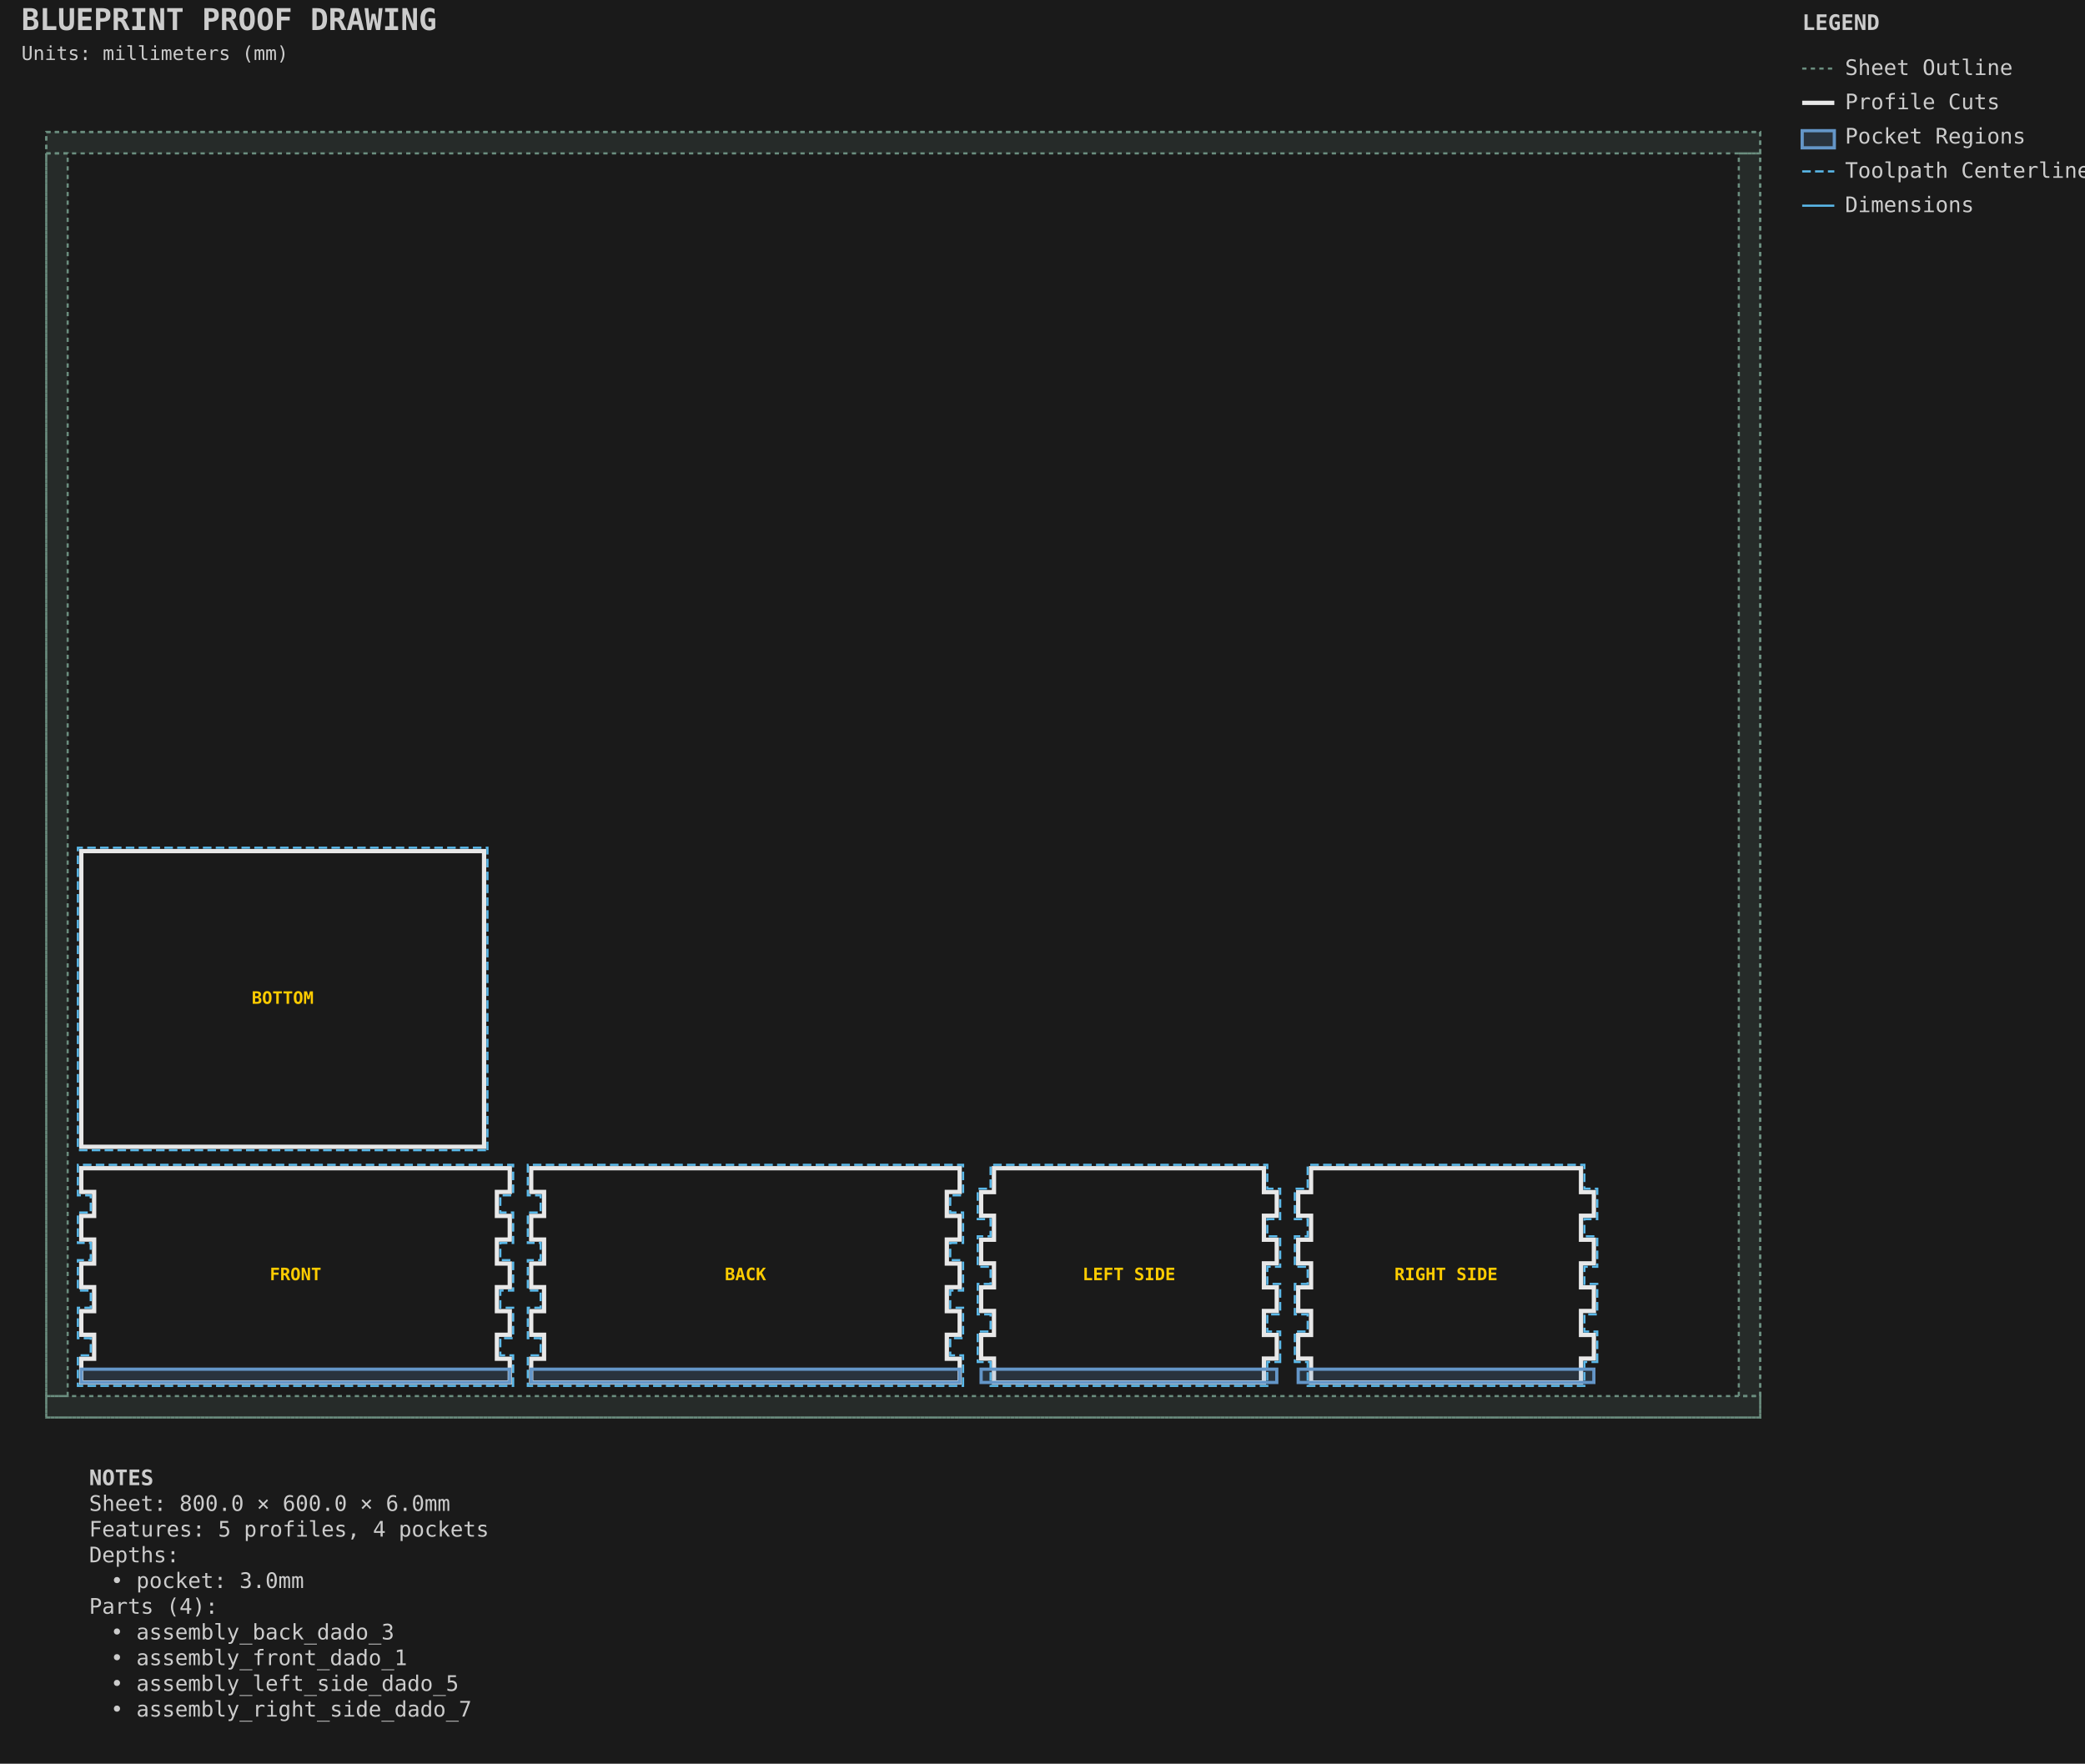
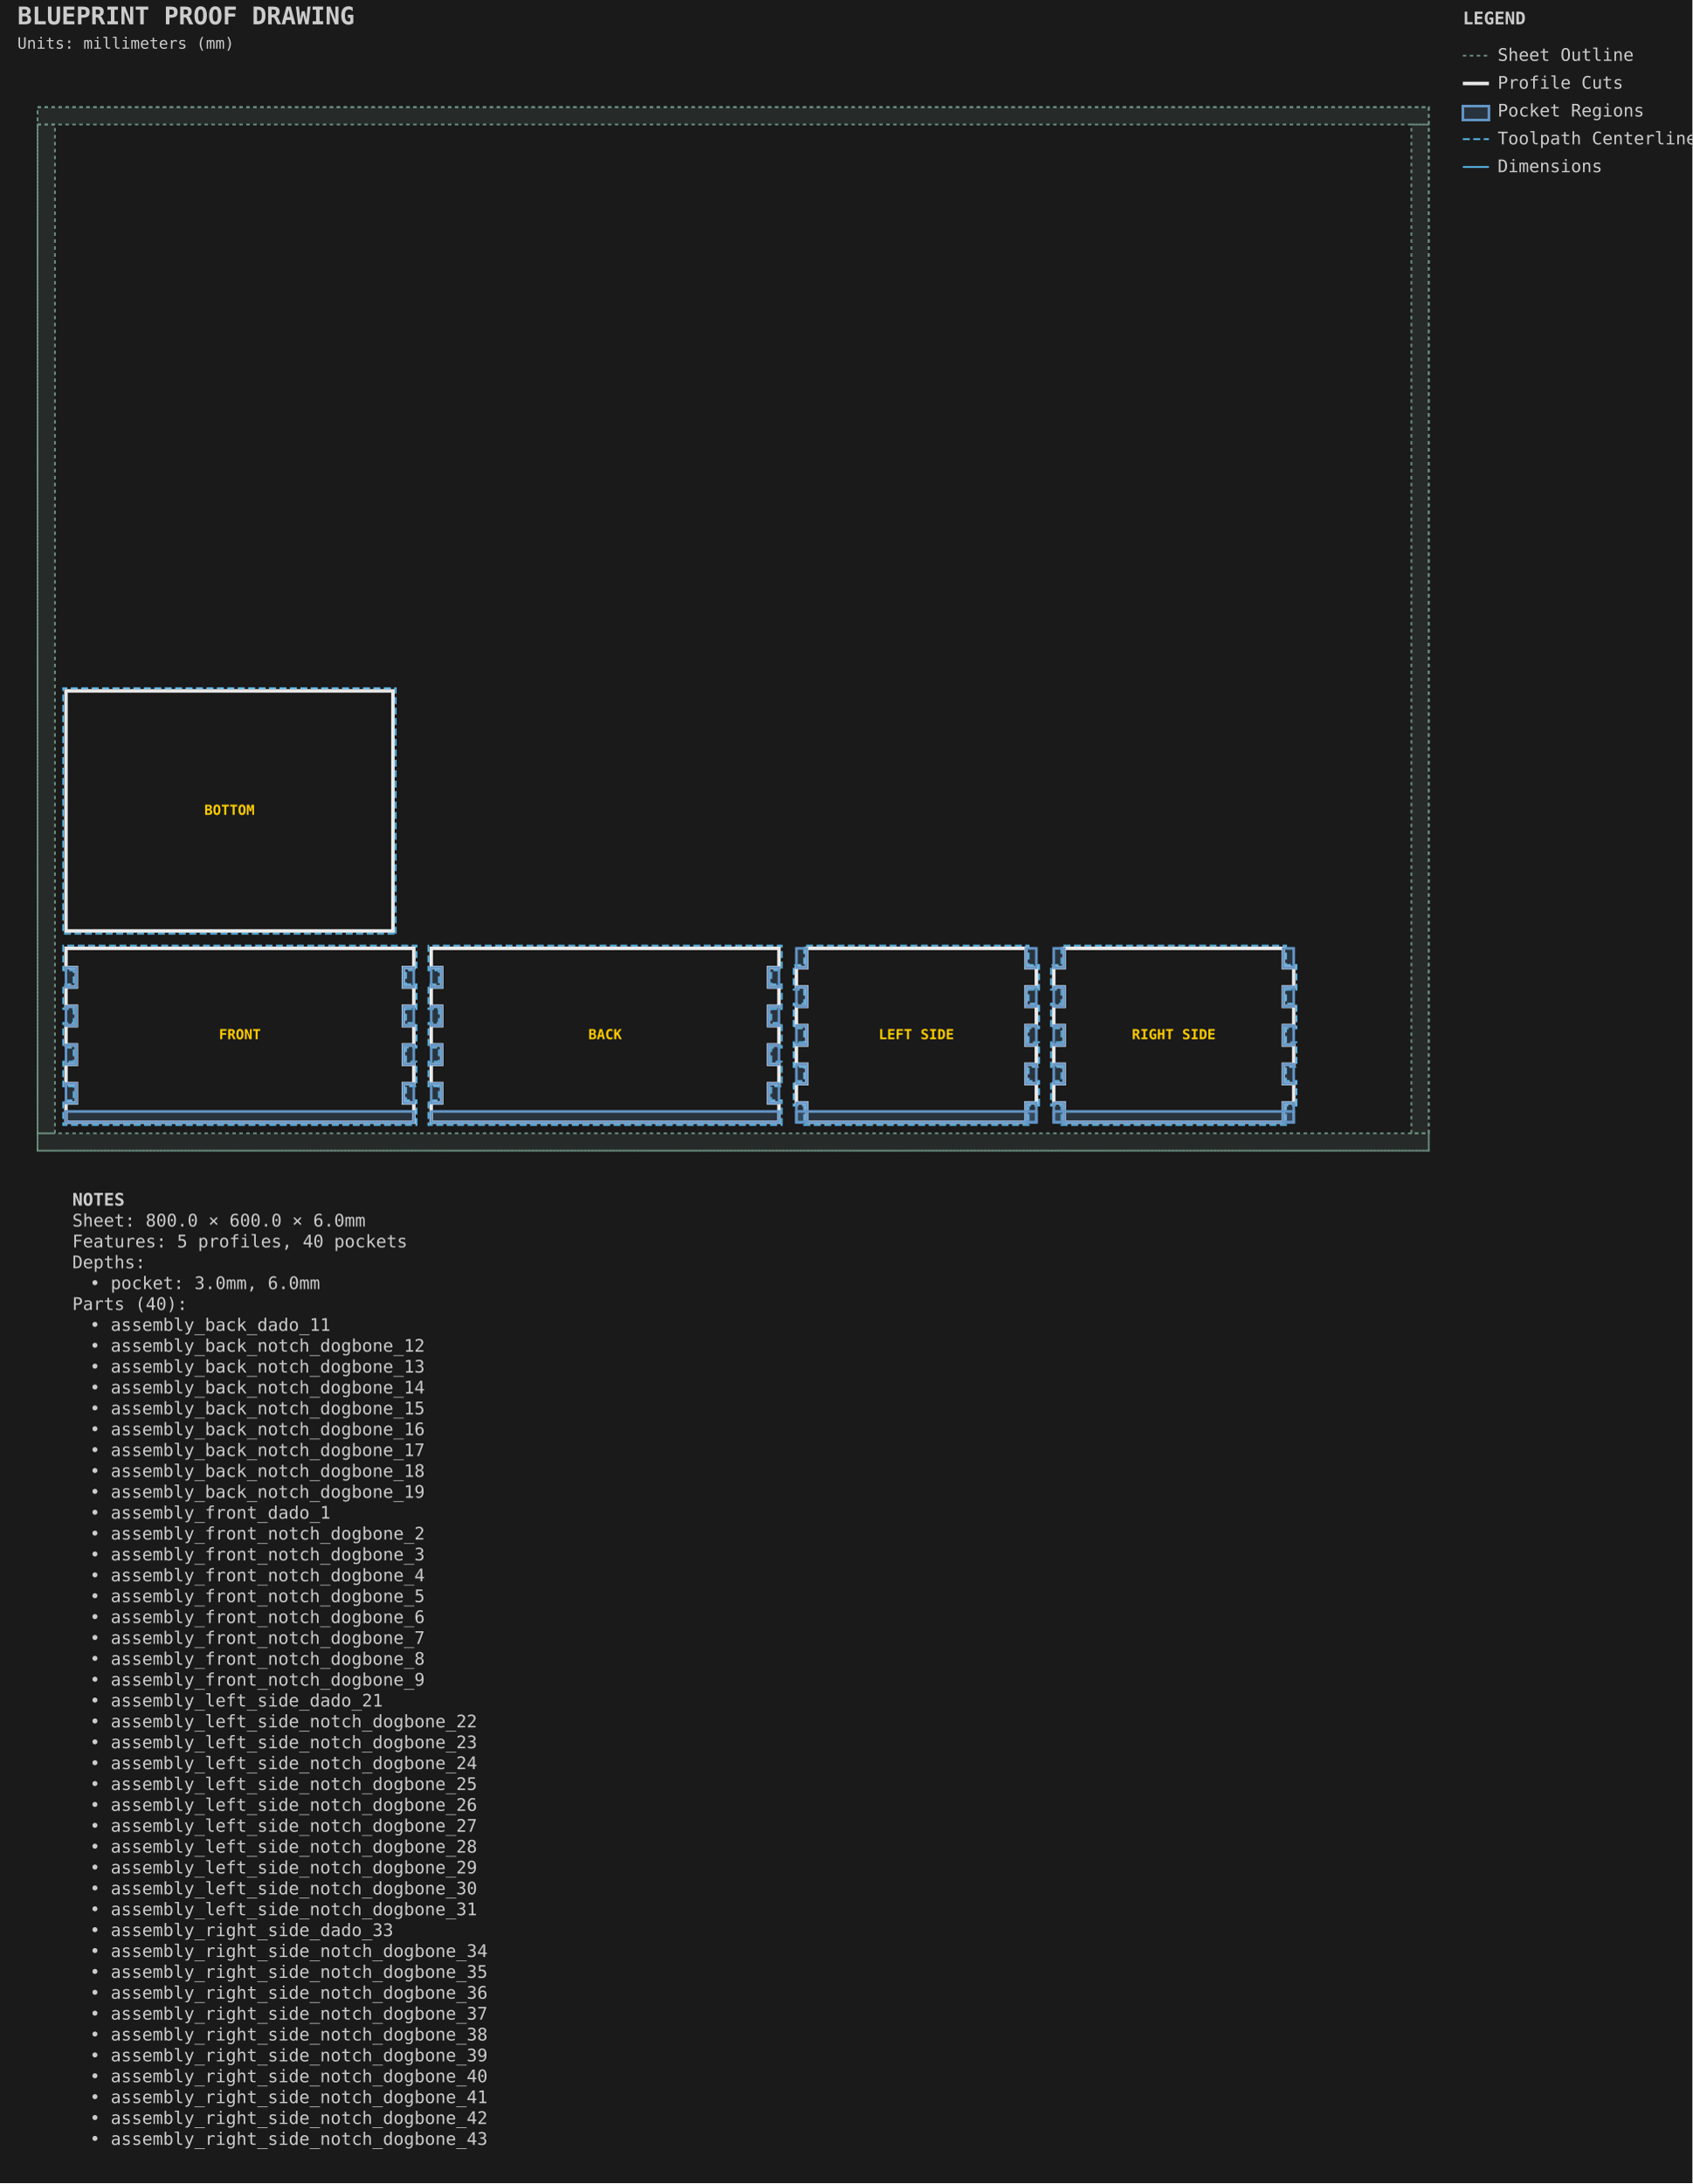
- <svg xmlns="http://www.w3.org/2000/svg" viewBox="-21.587 -61.587 973.175 823.175" width="973.175mm" height="823.175mm">
+ <svg xmlns="http://www.w3.org/2000/svg" viewBox="-21.587 -61.587 973.175 1255.175" width="973.175mm" height="1255.175mm">
  <style>.default { stroke: #e8e8e8; fill: none; stroke-width: 1; }
.sheet-outline { stroke: #6b8e7f; fill: none; stroke-width: 1; stroke-dasharray: 2,2; }
.profile { stroke: #e8e8e8; fill: none; stroke-width: 2; }
.pocket { stroke: #6496c8; fill: #6496c8; fill-opacity: 0.2; stroke-width: 1.5; }
.hole { stroke: #e8e8e8; fill: none; stroke-width: 1.5; }
.engrave { stroke: #888888; fill: none; stroke-width: 0.25; }
.waste { stroke: #ff9500; fill: none; stroke-width: 2; stroke-dasharray: 8,4; }
.toolpath { stroke: #5ab9ea; fill: none; stroke-width: 1; stroke-dasharray: 4,2; }
.dimension { stroke: #5ab9ea; fill: none; stroke-width: 1; }
.dimension-text { fill: #5ab9ea; font-family: monospace; font-size: 10px; }
.construction { stroke: #6b8e7f; fill: none; stroke-width: 0.5; stroke-dasharray: 2,2; }
.label { fill: #ffcc00; font-family: monospace; font-size: 8px; font-weight: bold; }
.notes { fill: #cccccc; font-family: monospace; font-size: 10px; }
+ .table { stroke: #5c4a32; fill: #c4a46c; fill-opacity: 0.2; stroke-width: 1; }
.envelope { stroke: #ff6b6b; fill: none; stroke-width: 2; }
- .wasteboard { stroke: #4ecdc4; fill: #4ecdc4; fill-opacity: 0.1; stroke-width: 1.5; }
+ .spoilboard { stroke: none; fill: #4ecdc4; fill-opacity: 0.1; stroke-width: 0; }
.effective-envelope { stroke: #ffd93d; fill: none; stroke-width: 1; stroke-dasharray: 4,2; }
.origin { stroke: #ff6b6b; fill: #ff6b6b; stroke-width: 1; }
.centerline { stroke: #6b8e7f; fill: none; stroke-width: 0.5; stroke-dasharray: 8,4; }
+ .soft-limit { stroke: #ff9500; fill: none; stroke-width: 1.5; stroke-dasharray: 6,3; }
+ .t-track { stroke: none; fill: #66cc88; fill-opacity: 0.25; stroke-width: 0; }
.margin-zone { fill: #6b8e7f; fill-opacity: 0.15; }
.legend { fill: #cccccc; font-family: monospace; font-size: 10px; }
.title { fill: #cccccc; font-family: monospace; font-size: 14px; font-weight: bold; }
.section-label { fill: #5ab9ea; font-family: monospace; font-size: 9px; font-weight: bold; }
.callout-box { stroke: #5ab9ea; fill: none; stroke-width: 1; }
.callout-detail { stroke: #e8e8e8; fill: none; stroke-width: 1.5; }
.beam-assembly { stroke: #e8e8e8; fill: none; stroke-width: 1; }
.beam-layer { stroke: #6496c8; fill: #6496c8; fill-opacity: 0.15; stroke-width: 1; }
.beam-splice { stroke: #ff9500; fill: none; stroke-width: 1.5; stroke-dasharray: 4,2; }</style>
-   <rect x="-21.587" y="-61.587" width="973.175" height="823.175" fill="#1a1a1a" />
+   <rect x="-21.587" y="-61.587" width="973.175" height="1255.175" fill="#1a1a1a" />
  <g id="SHEET_OUTLINE" class="sheet-outline">
    <rect x="0.000" y="0.000" width="800.000" height="600.000" stroke="#6b8e7f" fill="none" stroke-width="1" stroke-dasharray="2,2" id="sheet_boundary" />
    <rect x="0.000" y="0.000" width="800.000" height="10.000" fill="#6b8e7f" fill-opacity="0.15" id="margin_bottom" />
    <rect x="0.000" y="590.000" width="800.000" height="10.000" fill="#6b8e7f" fill-opacity="0.15" id="margin_top" />
    <rect x="0.000" y="10.000" width="10.000" height="580.000" fill="#6b8e7f" fill-opacity="0.15" id="margin_left" />
    <rect x="790.000" y="10.000" width="10.000" height="580.000" fill="#6b8e7f" fill-opacity="0.15" id="margin_right" />
  </g>
  <g id="PROFILE_CUTS" class="profile-cuts">
    <path d="M 216.350 583.650 L 216.350 572.576 L 210.350 572.576 L 210.350 561.390 L 216.350 561.390 L 216.350 550.354 L 210.350 550.354 L 210.350 539.168 L 216.350 539.168 L 216.350 528.132 L 210.350 528.132 L 210.350 516.946 L 216.350 516.946 L 216.350 505.910 L 210.350 505.910 L 210.350 494.724 L 216.350 494.724 L 216.350 483.650 L 16.350 483.650 L 16.350 494.724 L 22.350 494.724 L 22.350 505.910 L 16.350 505.910 L 16.350 516.946 L 22.350 516.946 L 22.350 528.132 L 16.350 528.132 L 16.350 539.168 L 22.350 539.168 L 22.350 550.354 L 16.350 550.354 L 16.350 561.390 L 22.350 561.390 L 22.350 572.576 L 16.350 572.576 L 16.350 583.650 Z" stroke="#e8e8e8" fill="none" stroke-width="2" id="generated_assembly_front_0_front_outer" />
-     <path d="M 426.350 583.650 L 426.350 572.576 L 420.350 572.576 L 420.350 561.390 L 426.350 561.390 L 426.350 550.354 L 420.350 550.354 L 420.350 539.168 L 426.350 539.168 L 426.350 528.132 L 420.350 528.132 L 420.350 516.946 L 426.350 516.946 L 426.350 505.910 L 420.350 505.910 L 420.350 494.724 L 426.350 494.724 L 426.350 483.650 L 226.350 483.650 L 226.350 494.724 L 232.350 494.724 L 232.350 505.910 L 226.350 505.910 L 226.350 516.946 L 232.350 516.946 L 232.350 528.132 L 226.350 528.132 L 226.350 539.168 L 232.350 539.168 L 232.350 550.354 L 226.350 550.354 L 226.350 561.390 L 232.350 561.390 L 232.350 572.576 L 226.350 572.576 L 226.350 583.650 Z" stroke="#e8e8e8" fill="none" stroke-width="2" id="generated_assembly_back_2_back_outer" />
-     <path d="M 574.350 572.501 L 574.350 561.465 L 568.350 561.465 L 568.350 550.279 L 574.350 550.279 L 574.350 539.243 L 568.350 539.243 L 568.350 528.057 L 574.350 528.057 L 574.350 517.021 L 568.350 517.021 L 568.350 505.835 L 574.350 505.835 L 574.350 494.799 L 568.350 494.799 L 568.350 483.650 L 442.350 483.650 L 442.350 494.799 L 436.350 494.799 L 436.350 505.835 L 442.350 505.835 L 442.350 517.021 L 436.350 517.021 L 436.350 528.057 L 442.350 528.057 L 442.350 539.243 L 436.350 539.243 L 436.350 550.279 L 442.350 550.279 L 442.350 561.465 L 436.350 561.465 L 436.350 572.501 L 442.350 572.501 L 442.350 583.650 L 568.350 583.650 L 568.350 572.501 Z" stroke="#e8e8e8" fill="none" stroke-width="2" id="generated_assembly_left_side_4_left_side_outer" />
-     <path d="M 722.350 572.501 L 722.350 561.465 L 716.350 561.465 L 716.350 550.279 L 722.350 550.279 L 722.350 539.243 L 716.350 539.243 L 716.350 528.057 L 722.350 528.057 L 722.350 517.021 L 716.350 517.021 L 716.350 505.835 L 722.350 505.835 L 722.350 494.799 L 716.350 494.799 L 716.350 483.650 L 590.350 483.650 L 590.350 494.799 L 584.350 494.799 L 584.350 505.835 L 590.350 505.835 L 590.350 517.021 L 584.350 517.021 L 584.350 528.057 L 590.350 528.057 L 590.350 539.243 L 584.350 539.243 L 584.350 550.279 L 590.350 550.279 L 590.350 561.465 L 584.350 561.465 L 584.350 572.501 L 590.350 572.501 L 590.350 583.650 L 716.350 583.650 L 716.350 572.501 Z" stroke="#e8e8e8" fill="none" stroke-width="2" id="generated_assembly_right_side_6_right_side_outer" />
-     <path d="M 204.350 473.650 L 204.350 335.650 L 16.350 335.650 L 16.350 473.650 Z" stroke="#e8e8e8" fill="none" stroke-width="2" id="generated_assembly_bottom_8_bottom_outer" />
+     <path d="M 426.350 583.650 L 426.350 572.576 L 420.350 572.576 L 420.350 561.390 L 426.350 561.390 L 426.350 550.354 L 420.350 550.354 L 420.350 539.168 L 426.350 539.168 L 426.350 528.132 L 420.350 528.132 L 420.350 516.946 L 426.350 516.946 L 426.350 505.910 L 420.350 505.910 L 420.350 494.724 L 426.350 494.724 L 426.350 483.650 L 226.350 483.650 L 226.350 494.724 L 232.350 494.724 L 232.350 505.910 L 226.350 505.910 L 226.350 516.946 L 232.350 516.946 L 232.350 528.132 L 226.350 528.132 L 226.350 539.168 L 232.350 539.168 L 232.350 550.354 L 226.350 550.354 L 226.350 561.390 L 232.350 561.390 L 232.350 572.576 L 226.350 572.576 L 226.350 583.650 Z" stroke="#e8e8e8" fill="none" stroke-width="2" id="generated_assembly_back_10_back_outer" />
+     <path d="M 574.350 572.501 L 574.350 561.465 L 568.350 561.465 L 568.350 550.279 L 574.350 550.279 L 574.350 539.243 L 568.350 539.243 L 568.350 528.057 L 574.350 528.057 L 574.350 517.021 L 568.350 517.021 L 568.350 505.835 L 574.350 505.835 L 574.350 494.799 L 568.350 494.799 L 568.350 483.650 L 442.350 483.650 L 442.350 494.799 L 436.350 494.799 L 436.350 505.835 L 442.350 505.835 L 442.350 517.021 L 436.350 517.021 L 436.350 528.057 L 442.350 528.057 L 442.350 539.243 L 436.350 539.243 L 436.350 550.279 L 442.350 550.279 L 442.350 561.465 L 436.350 561.465 L 436.350 572.501 L 442.350 572.501 L 442.350 583.650 L 568.350 583.650 L 568.350 572.501 Z" stroke="#e8e8e8" fill="none" stroke-width="2" id="generated_assembly_left_side_20_left_side_outer" />
+     <path d="M 722.350 572.501 L 722.350 561.465 L 716.350 561.465 L 716.350 550.279 L 722.350 550.279 L 722.350 539.243 L 716.350 539.243 L 716.350 528.057 L 722.350 528.057 L 722.350 517.021 L 716.350 517.021 L 716.350 505.835 L 722.350 505.835 L 722.350 494.799 L 716.350 494.799 L 716.350 483.650 L 590.350 483.650 L 590.350 494.799 L 584.350 494.799 L 584.350 505.835 L 590.350 505.835 L 590.350 517.021 L 584.350 517.021 L 584.350 528.057 L 590.350 528.057 L 590.350 539.243 L 584.350 539.243 L 584.350 550.279 L 590.350 550.279 L 590.350 561.465 L 584.350 561.465 L 584.350 572.501 L 590.350 572.501 L 590.350 583.650 L 716.350 583.650 L 716.350 572.501 Z" stroke="#e8e8e8" fill="none" stroke-width="2" id="generated_assembly_right_side_32_right_side_outer" />
+     <path d="M 204.350 473.650 L 204.350 335.650 L 16.350 335.650 L 16.350 473.650 Z" stroke="#e8e8e8" fill="none" stroke-width="2" id="generated_assembly_bottom_44_bottom_outer" />
  </g>
  <g id="PROFILE_TOOLPATHS" class="profile-toolpaths">
    <path d="M 217.938 585.237 L 217.938 570.989 L 211.938 570.989 L 211.938 562.978 L 217.938 562.978 L 217.938 548.767 L 211.938 548.767 L 211.938 540.756 L 217.938 540.756 L 217.938 526.544 L 211.938 526.544 L 211.938 518.533 L 217.938 518.533 L 217.938 504.322 L 211.938 504.322 L 211.938 496.311 L 217.938 496.311 L 217.938 482.062 L 14.762 482.062 L 14.762 496.311 L 20.762 496.311 L 20.762 504.322 L 14.762 504.322 L 14.762 518.533 L 20.762 518.533 L 20.762 526.544 L 14.762 526.544 L 14.762 540.756 L 20.762 540.756 L 20.762 548.767 L 14.762 548.767 L 14.762 562.978 L 20.762 562.978 L 20.762 570.989 L 14.762 570.989 L 14.762 585.237 Z" stroke="#5ab9ea" fill="none" stroke-width="1" stroke-dasharray="4,2" id="generated_assembly_front_0_front_outer_toolpath" />
-     <path d="M 427.938 585.237 L 427.938 570.989 L 421.938 570.989 L 421.938 562.978 L 427.938 562.978 L 427.938 548.767 L 421.938 548.767 L 421.938 540.756 L 427.938 540.756 L 427.938 526.544 L 421.938 526.544 L 421.938 518.533 L 427.938 518.533 L 427.938 504.322 L 421.938 504.322 L 421.938 496.311 L 427.938 496.311 L 427.938 482.062 L 224.763 482.062 L 224.763 496.311 L 230.763 496.311 L 230.763 504.322 L 224.763 504.322 L 224.763 518.533 L 230.763 518.533 L 230.763 526.544 L 224.763 526.544 L 224.763 540.756 L 230.763 540.756 L 230.763 548.767 L 224.763 548.767 L 224.763 562.978 L 230.763 562.978 L 230.763 570.989 L 224.763 570.989 L 224.763 585.237 Z" stroke="#5ab9ea" fill="none" stroke-width="1" stroke-dasharray="4,2" id="generated_assembly_back_2_back_outer_toolpath" />
-     <path d="M 575.938 574.089 L 575.938 559.878 L 569.938 559.878 L 569.938 551.867 L 575.938 551.867 L 575.938 537.656 L 569.938 537.656 L 569.938 529.644 L 575.938 529.644 L 575.938 515.433 L 569.938 515.433 L 569.938 507.422 L 575.938 507.422 L 575.938 493.211 L 569.938 493.211 L 569.938 482.062 L 440.763 482.062 L 440.763 493.211 L 434.763 493.211 L 434.763 507.422 L 440.763 507.422 L 440.763 515.433 L 434.763 515.433 L 434.763 529.644 L 440.763 529.644 L 440.763 537.656 L 434.763 537.656 L 434.763 551.867 L 440.763 551.867 L 440.763 559.878 L 434.763 559.878 L 434.763 574.089 L 440.763 574.089 L 440.763 585.237 L 569.938 585.237 L 569.938 574.089 Z" stroke="#5ab9ea" fill="none" stroke-width="1" stroke-dasharray="4,2" id="generated_assembly_left_side_4_left_side_outer_toolpath" />
-     <path d="M 723.938 574.089 L 723.938 559.878 L 717.938 559.878 L 717.938 551.867 L 723.938 551.867 L 723.938 537.656 L 717.938 537.656 L 717.938 529.644 L 723.938 529.644 L 723.938 515.433 L 717.938 515.433 L 717.938 507.422 L 723.938 507.422 L 723.938 493.211 L 717.938 493.211 L 717.938 482.062 L 588.763 482.062 L 588.763 493.211 L 582.763 493.211 L 582.763 507.422 L 588.763 507.422 L 588.763 515.433 L 582.763 515.433 L 582.763 529.644 L 588.763 529.644 L 588.763 537.656 L 582.763 537.656 L 582.763 551.867 L 588.763 551.867 L 588.763 559.878 L 582.763 559.878 L 582.763 574.089 L 588.763 574.089 L 588.763 585.237 L 717.938 585.237 L 717.938 574.089 Z" stroke="#5ab9ea" fill="none" stroke-width="1" stroke-dasharray="4,2" id="generated_assembly_right_side_6_right_side_outer_toolpath" />
-     <path d="M 205.938 475.238 L 205.938 334.062 L 14.762 334.062 L 14.762 475.238 Z" stroke="#5ab9ea" fill="none" stroke-width="1" stroke-dasharray="4,2" id="generated_assembly_bottom_8_bottom_outer_toolpath" />
+     <path d="M 427.938 585.237 L 427.938 570.989 L 421.938 570.989 L 421.938 562.978 L 427.938 562.978 L 427.938 548.767 L 421.938 548.767 L 421.938 540.756 L 427.938 540.756 L 427.938 526.544 L 421.938 526.544 L 421.938 518.533 L 427.938 518.533 L 427.938 504.322 L 421.938 504.322 L 421.938 496.311 L 427.938 496.311 L 427.938 482.062 L 224.763 482.062 L 224.763 496.311 L 230.763 496.311 L 230.763 504.322 L 224.763 504.322 L 224.763 518.533 L 230.763 518.533 L 230.763 526.544 L 224.763 526.544 L 224.763 540.756 L 230.763 540.756 L 230.763 548.767 L 224.763 548.767 L 224.763 562.978 L 230.763 562.978 L 230.763 570.989 L 224.763 570.989 L 224.763 585.237 Z" stroke="#5ab9ea" fill="none" stroke-width="1" stroke-dasharray="4,2" id="generated_assembly_back_10_back_outer_toolpath" />
+     <path d="M 575.938 574.089 L 575.938 559.878 L 569.938 559.878 L 569.938 551.867 L 575.938 551.867 L 575.938 537.656 L 569.938 537.656 L 569.938 529.644 L 575.938 529.644 L 575.938 515.433 L 569.938 515.433 L 569.938 507.422 L 575.938 507.422 L 575.938 493.211 L 569.938 493.211 L 569.938 482.062 L 440.763 482.062 L 440.763 493.211 L 434.763 493.211 L 434.763 507.422 L 440.763 507.422 L 440.763 515.433 L 434.763 515.433 L 434.763 529.644 L 440.763 529.644 L 440.763 537.656 L 434.763 537.656 L 434.763 551.867 L 440.763 551.867 L 440.763 559.878 L 434.763 559.878 L 434.763 574.089 L 440.763 574.089 L 440.763 585.237 L 569.938 585.237 L 569.938 574.089 Z" stroke="#5ab9ea" fill="none" stroke-width="1" stroke-dasharray="4,2" id="generated_assembly_left_side_20_left_side_outer_toolpath" />
+     <path d="M 723.938 574.089 L 723.938 559.878 L 717.938 559.878 L 717.938 551.867 L 723.938 551.867 L 723.938 537.656 L 717.938 537.656 L 717.938 529.644 L 723.938 529.644 L 723.938 515.433 L 717.938 515.433 L 717.938 507.422 L 723.938 507.422 L 723.938 493.211 L 717.938 493.211 L 717.938 482.062 L 588.763 482.062 L 588.763 493.211 L 582.763 493.211 L 582.763 507.422 L 588.763 507.422 L 588.763 515.433 L 582.763 515.433 L 582.763 529.644 L 588.763 529.644 L 588.763 537.656 L 582.763 537.656 L 582.763 551.867 L 588.763 551.867 L 588.763 559.878 L 582.763 559.878 L 582.763 574.089 L 588.763 574.089 L 588.763 585.237 L 717.938 585.237 L 717.938 574.089 Z" stroke="#5ab9ea" fill="none" stroke-width="1" stroke-dasharray="4,2" id="generated_assembly_right_side_32_right_side_outer_toolpath" />
+     <path d="M 205.938 475.238 L 205.938 334.062 L 14.762 334.062 L 14.762 475.238 Z" stroke="#5ab9ea" fill="none" stroke-width="1" stroke-dasharray="4,2" id="generated_assembly_bottom_44_bottom_outer_toolpath" />
  </g>
  <g id="POCKET_REGIONS" class="pocket-regions">
    <rect x="16.350" y="577.450" width="200.000" height="6.200" stroke="#6496c8" fill="#6496c8" fill-opacity="0.2" stroke-width="1.5" id="assembly_front_dado_1" />
-     <rect x="226.350" y="577.450" width="200.000" height="6.200" stroke="#6496c8" fill="#6496c8" fill-opacity="0.2" stroke-width="1.5" id="assembly_back_dado_3" />
-     <rect x="436.350" y="577.450" width="138.000" height="6.200" stroke="#6496c8" fill="#6496c8" fill-opacity="0.2" stroke-width="1.5" id="assembly_left_side_dado_5" />
-     <rect x="584.350" y="577.450" width="138.000" height="6.200" stroke="#6496c8" fill="#6496c8" fill-opacity="0.2" stroke-width="1.5" id="assembly_right_side_dado_7" />
+     <rect x="16.350" y="561.390" width="6.000" height="11.186" stroke="#6496c8" fill="#6496c8" fill-opacity="0.2" stroke-width="1.5" id="assembly_front_notch_dogbone_2" />
+     <rect x="16.350" y="539.168" width="6.000" height="11.186" stroke="#6496c8" fill="#6496c8" fill-opacity="0.2" stroke-width="1.5" id="assembly_front_notch_dogbone_3" />
+     <rect x="16.350" y="516.946" width="6.000" height="11.186" stroke="#6496c8" fill="#6496c8" fill-opacity="0.2" stroke-width="1.5" id="assembly_front_notch_dogbone_4" />
+     <rect x="16.350" y="494.724" width="6.000" height="11.186" stroke="#6496c8" fill="#6496c8" fill-opacity="0.2" stroke-width="1.5" id="assembly_front_notch_dogbone_5" />
+     <rect x="210.350" y="561.390" width="6.000" height="11.186" stroke="#6496c8" fill="#6496c8" fill-opacity="0.2" stroke-width="1.5" id="assembly_front_notch_dogbone_6" />
+     <rect x="210.350" y="539.168" width="6.000" height="11.186" stroke="#6496c8" fill="#6496c8" fill-opacity="0.2" stroke-width="1.5" id="assembly_front_notch_dogbone_7" />
+     <rect x="210.350" y="516.946" width="6.000" height="11.186" stroke="#6496c8" fill="#6496c8" fill-opacity="0.2" stroke-width="1.5" id="assembly_front_notch_dogbone_8" />
+     <rect x="210.350" y="494.724" width="6.000" height="11.186" stroke="#6496c8" fill="#6496c8" fill-opacity="0.2" stroke-width="1.5" id="assembly_front_notch_dogbone_9" />
+     <rect x="226.350" y="577.450" width="200.000" height="6.200" stroke="#6496c8" fill="#6496c8" fill-opacity="0.2" stroke-width="1.5" id="assembly_back_dado_11" />
+     <rect x="420.350" y="561.390" width="6.000" height="11.186" stroke="#6496c8" fill="#6496c8" fill-opacity="0.2" stroke-width="1.5" id="assembly_back_notch_dogbone_12" />
+     <rect x="420.350" y="539.168" width="6.000" height="11.186" stroke="#6496c8" fill="#6496c8" fill-opacity="0.2" stroke-width="1.5" id="assembly_back_notch_dogbone_13" />
+     <rect x="420.350" y="516.946" width="6.000" height="11.186" stroke="#6496c8" fill="#6496c8" fill-opacity="0.2" stroke-width="1.5" id="assembly_back_notch_dogbone_14" />
+     <rect x="420.350" y="494.724" width="6.000" height="11.186" stroke="#6496c8" fill="#6496c8" fill-opacity="0.2" stroke-width="1.5" id="assembly_back_notch_dogbone_15" />
+     <rect x="226.350" y="561.390" width="6.000" height="11.186" stroke="#6496c8" fill="#6496c8" fill-opacity="0.2" stroke-width="1.5" id="assembly_back_notch_dogbone_16" />
+     <rect x="226.350" y="539.168" width="6.000" height="11.186" stroke="#6496c8" fill="#6496c8" fill-opacity="0.2" stroke-width="1.5" id="assembly_back_notch_dogbone_17" />
+     <rect x="226.350" y="516.946" width="6.000" height="11.186" stroke="#6496c8" fill="#6496c8" fill-opacity="0.2" stroke-width="1.5" id="assembly_back_notch_dogbone_18" />
+     <rect x="226.350" y="494.724" width="6.000" height="11.186" stroke="#6496c8" fill="#6496c8" fill-opacity="0.2" stroke-width="1.5" id="assembly_back_notch_dogbone_19" />
+     <rect x="436.350" y="577.450" width="138.000" height="6.200" stroke="#6496c8" fill="#6496c8" fill-opacity="0.2" stroke-width="1.5" id="assembly_left_side_dado_21" />
+     <rect x="568.350" y="572.501" width="6.000" height="11.149" stroke="#6496c8" fill="#6496c8" fill-opacity="0.2" stroke-width="1.5" id="assembly_left_side_notch_dogbone_22" />
+     <rect x="568.350" y="550.279" width="6.000" height="11.186" stroke="#6496c8" fill="#6496c8" fill-opacity="0.2" stroke-width="1.5" id="assembly_left_side_notch_dogbone_23" />
+     <rect x="568.350" y="528.057" width="6.000" height="11.186" stroke="#6496c8" fill="#6496c8" fill-opacity="0.2" stroke-width="1.5" id="assembly_left_side_notch_dogbone_24" />
+     <rect x="568.350" y="505.835" width="6.000" height="11.186" stroke="#6496c8" fill="#6496c8" fill-opacity="0.2" stroke-width="1.5" id="assembly_left_side_notch_dogbone_25" />
+     <rect x="568.350" y="483.650" width="6.000" height="11.149" stroke="#6496c8" fill="#6496c8" fill-opacity="0.2" stroke-width="1.5" id="assembly_left_side_notch_dogbone_26" />
+     <rect x="436.350" y="572.501" width="6.000" height="11.149" stroke="#6496c8" fill="#6496c8" fill-opacity="0.2" stroke-width="1.5" id="assembly_left_side_notch_dogbone_27" />
+     <rect x="436.350" y="550.279" width="6.000" height="11.186" stroke="#6496c8" fill="#6496c8" fill-opacity="0.2" stroke-width="1.5" id="assembly_left_side_notch_dogbone_28" />
+     <rect x="436.350" y="528.057" width="6.000" height="11.186" stroke="#6496c8" fill="#6496c8" fill-opacity="0.2" stroke-width="1.5" id="assembly_left_side_notch_dogbone_29" />
+     <rect x="436.350" y="505.835" width="6.000" height="11.186" stroke="#6496c8" fill="#6496c8" fill-opacity="0.2" stroke-width="1.5" id="assembly_left_side_notch_dogbone_30" />
+     <rect x="436.350" y="483.650" width="6.000" height="11.149" stroke="#6496c8" fill="#6496c8" fill-opacity="0.2" stroke-width="1.5" id="assembly_left_side_notch_dogbone_31" />
+     <rect x="584.350" y="577.450" width="138.000" height="6.200" stroke="#6496c8" fill="#6496c8" fill-opacity="0.2" stroke-width="1.5" id="assembly_right_side_dado_33" />
+     <rect x="584.350" y="572.501" width="6.000" height="11.149" stroke="#6496c8" fill="#6496c8" fill-opacity="0.2" stroke-width="1.5" id="assembly_right_side_notch_dogbone_34" />
+     <rect x="584.350" y="550.279" width="6.000" height="11.186" stroke="#6496c8" fill="#6496c8" fill-opacity="0.2" stroke-width="1.5" id="assembly_right_side_notch_dogbone_35" />
+     <rect x="584.350" y="528.057" width="6.000" height="11.186" stroke="#6496c8" fill="#6496c8" fill-opacity="0.2" stroke-width="1.5" id="assembly_right_side_notch_dogbone_36" />
+     <rect x="584.350" y="505.835" width="6.000" height="11.186" stroke="#6496c8" fill="#6496c8" fill-opacity="0.2" stroke-width="1.5" id="assembly_right_side_notch_dogbone_37" />
+     <rect x="584.350" y="483.650" width="6.000" height="11.149" stroke="#6496c8" fill="#6496c8" fill-opacity="0.2" stroke-width="1.5" id="assembly_right_side_notch_dogbone_38" />
+     <rect x="716.350" y="572.501" width="6.000" height="11.149" stroke="#6496c8" fill="#6496c8" fill-opacity="0.2" stroke-width="1.5" id="assembly_right_side_notch_dogbone_39" />
+     <rect x="716.350" y="550.279" width="6.000" height="11.186" stroke="#6496c8" fill="#6496c8" fill-opacity="0.2" stroke-width="1.5" id="assembly_right_side_notch_dogbone_40" />
+     <rect x="716.350" y="528.057" width="6.000" height="11.186" stroke="#6496c8" fill="#6496c8" fill-opacity="0.2" stroke-width="1.5" id="assembly_right_side_notch_dogbone_41" />
+     <rect x="716.350" y="505.835" width="6.000" height="11.186" stroke="#6496c8" fill="#6496c8" fill-opacity="0.2" stroke-width="1.5" id="assembly_right_side_notch_dogbone_42" />
+     <rect x="716.350" y="483.650" width="6.000" height="11.149" stroke="#6496c8" fill="#6496c8" fill-opacity="0.2" stroke-width="1.5" id="assembly_right_side_notch_dogbone_43" />
  </g>
  <g id="LABELS" class="labels">
    <text x="116.350" y="533.650" text-anchor="middle" dominant-baseline="middle" fill="#ffcc00" font-family="monospace" font-size="8px" font-weight="bold" id="generated_assembly_front_0_front_outer_label">FRONT</text>
-     <text x="326.350" y="533.650" text-anchor="middle" dominant-baseline="middle" fill="#ffcc00" font-family="monospace" font-size="8px" font-weight="bold" id="generated_assembly_back_2_back_outer_label">BACK</text>
-     <text x="505.350" y="533.650" text-anchor="middle" dominant-baseline="middle" fill="#ffcc00" font-family="monospace" font-size="8px" font-weight="bold" id="generated_assembly_left_side_4_left_side_outer_label">LEFT SIDE</text>
-     <text x="653.350" y="533.650" text-anchor="middle" dominant-baseline="middle" fill="#ffcc00" font-family="monospace" font-size="8px" font-weight="bold" id="generated_assembly_right_side_6_right_side_outer_label">RIGHT SIDE</text>
-     <text x="110.350" y="404.650" text-anchor="middle" dominant-baseline="middle" fill="#ffcc00" font-family="monospace" font-size="8px" font-weight="bold" id="generated_assembly_bottom_8_bottom_outer_label">BOTTOM</text>
+     <text x="326.350" y="533.650" text-anchor="middle" dominant-baseline="middle" fill="#ffcc00" font-family="monospace" font-size="8px" font-weight="bold" id="generated_assembly_back_10_back_outer_label">BACK</text>
+     <text x="505.350" y="533.650" text-anchor="middle" dominant-baseline="middle" fill="#ffcc00" font-family="monospace" font-size="8px" font-weight="bold" id="generated_assembly_left_side_20_left_side_outer_label">LEFT SIDE</text>
+     <text x="653.350" y="533.650" text-anchor="middle" dominant-baseline="middle" fill="#ffcc00" font-family="monospace" font-size="8px" font-weight="bold" id="generated_assembly_right_side_32_right_side_outer_label">RIGHT SIDE</text>
+     <text x="110.350" y="404.650" text-anchor="middle" dominant-baseline="middle" fill="#ffcc00" font-family="monospace" font-size="8px" font-weight="bold" id="generated_assembly_bottom_44_bottom_outer_label">BOTTOM</text>
  </g>
  <g id="TITLE_BLOCK" class="title-block">
    <text x="-11.587" y="-47.587" fill="#cccccc" font-family="monospace" font-size="14px" font-weight="bold">BLUEPRINT PROOF DRAWING</text>
    <text x="-11.587" y="-33.587" fill="#cccccc" font-family="monospace" font-size="9px">Units: millimeters (mm)</text>
  </g>
  <g id="LEGEND" class="legend">
    <text x="819.587" y="-47.587" fill="#cccccc" font-family="monospace" font-size="10px" font-weight="bold">LEGEND</text>
    <line x1="819.587" y1="-29.587" x2="834.587" y2="-29.587" stroke="#6b8e7f" stroke-width="1" stroke-dasharray="2,2" />
    <text x="839.587" y="-26.587" fill="#cccccc" font-family="monospace" font-size="10px">Sheet Outline</text>
    <line x1="819.587" y1="-13.587" x2="834.587" y2="-13.587" stroke="#e8e8e8" stroke-width="2" />
    <text x="839.587" y="-10.587" fill="#cccccc" font-family="monospace" font-size="10px">Profile Cuts</text>
    <rect x="819.587" y="-0.587" width="15" height="8" stroke="#6496c8" stroke-width="1.5" fill="#6496c8" fill-opacity="0.2" />
    <text x="839.587" y="5.413" fill="#cccccc" font-family="monospace" font-size="10px">Pocket Regions</text>
    <line x1="819.587" y1="18.413" x2="834.587" y2="18.413" stroke="#5ab9ea" stroke-width="1" stroke-dasharray="4,2" />
    <text x="839.587" y="21.413" fill="#cccccc" font-family="monospace" font-size="10px">Toolpath Centerline</text>
    <line x1="819.587" y1="34.413" x2="834.587" y2="34.413" stroke="#5ab9ea" stroke-width="1" />
    <text x="839.587" y="37.413" fill="#cccccc" font-family="monospace" font-size="10px">Dimensions</text>
  </g>
  <g id="NOTES" class="notes">
    <text x="20" y="631.587" fill="#cccccc" font-family="monospace" font-size="10px" font-weight="bold">NOTES</text>
    <text x="20" y="643.587" fill="#cccccc" font-family="monospace" font-size="10px">Sheet: 800.0 × 600.0 × 6.0mm</text>
-     <text x="20" y="655.587" fill="#cccccc" font-family="monospace" font-size="10px">Features: 5 profiles, 4 pockets</text>
+     <text x="20" y="655.587" fill="#cccccc" font-family="monospace" font-size="10px">Features: 5 profiles, 40 pockets</text>
    <text x="20" y="667.587" fill="#cccccc" font-family="monospace" font-size="10px">Depths:</text>
-     <text x="30" y="679.587" fill="#cccccc" font-family="monospace" font-size="10px">• pocket: 3.0mm</text>
-     <text x="20" y="691.587" fill="#cccccc" font-family="monospace" font-size="10px">Parts (4):</text>
-     <text x="30" y="703.587" fill="#cccccc" font-family="monospace" font-size="10px">• assembly_back_dado_3</text>
-     <text x="30" y="715.587" fill="#cccccc" font-family="monospace" font-size="10px">• assembly_front_dado_1</text>
-     <text x="30" y="727.587" fill="#cccccc" font-family="monospace" font-size="10px">• assembly_left_side_dado_5</text>
-     <text x="30" y="739.587" fill="#cccccc" font-family="monospace" font-size="10px">• assembly_right_side_dado_7</text>
+     <text x="30" y="679.587" fill="#cccccc" font-family="monospace" font-size="10px">• pocket: 3.0mm, 6.0mm</text>
+     <text x="20" y="691.587" fill="#cccccc" font-family="monospace" font-size="10px">Parts (40):</text>
+     <text x="30" y="703.587" fill="#cccccc" font-family="monospace" font-size="10px">• assembly_back_dado_11</text>
+     <text x="30" y="715.587" fill="#cccccc" font-family="monospace" font-size="10px">• assembly_back_notch_dogbone_12</text>
+     <text x="30" y="727.587" fill="#cccccc" font-family="monospace" font-size="10px">• assembly_back_notch_dogbone_13</text>
+     <text x="30" y="739.587" fill="#cccccc" font-family="monospace" font-size="10px">• assembly_back_notch_dogbone_14</text>
+     <text x="30" y="751.587" fill="#cccccc" font-family="monospace" font-size="10px">• assembly_back_notch_dogbone_15</text>
+     <text x="30" y="763.587" fill="#cccccc" font-family="monospace" font-size="10px">• assembly_back_notch_dogbone_16</text>
+     <text x="30" y="775.587" fill="#cccccc" font-family="monospace" font-size="10px">• assembly_back_notch_dogbone_17</text>
+     <text x="30" y="787.587" fill="#cccccc" font-family="monospace" font-size="10px">• assembly_back_notch_dogbone_18</text>
+     <text x="30" y="799.587" fill="#cccccc" font-family="monospace" font-size="10px">• assembly_back_notch_dogbone_19</text>
+     <text x="30" y="811.587" fill="#cccccc" font-family="monospace" font-size="10px">• assembly_front_dado_1</text>
+     <text x="30" y="823.587" fill="#cccccc" font-family="monospace" font-size="10px">• assembly_front_notch_dogbone_2</text>
+     <text x="30" y="835.587" fill="#cccccc" font-family="monospace" font-size="10px">• assembly_front_notch_dogbone_3</text>
+     <text x="30" y="847.587" fill="#cccccc" font-family="monospace" font-size="10px">• assembly_front_notch_dogbone_4</text>
+     <text x="30" y="859.587" fill="#cccccc" font-family="monospace" font-size="10px">• assembly_front_notch_dogbone_5</text>
+     <text x="30" y="871.587" fill="#cccccc" font-family="monospace" font-size="10px">• assembly_front_notch_dogbone_6</text>
+     <text x="30" y="883.587" fill="#cccccc" font-family="monospace" font-size="10px">• assembly_front_notch_dogbone_7</text>
+     <text x="30" y="895.587" fill="#cccccc" font-family="monospace" font-size="10px">• assembly_front_notch_dogbone_8</text>
+     <text x="30" y="907.587" fill="#cccccc" font-family="monospace" font-size="10px">• assembly_front_notch_dogbone_9</text>
+     <text x="30" y="919.587" fill="#cccccc" font-family="monospace" font-size="10px">• assembly_left_side_dado_21</text>
+     <text x="30" y="931.587" fill="#cccccc" font-family="monospace" font-size="10px">• assembly_left_side_notch_dogbone_22</text>
+     <text x="30" y="943.587" fill="#cccccc" font-family="monospace" font-size="10px">• assembly_left_side_notch_dogbone_23</text>
+     <text x="30" y="955.587" fill="#cccccc" font-family="monospace" font-size="10px">• assembly_left_side_notch_dogbone_24</text>
+     <text x="30" y="967.587" fill="#cccccc" font-family="monospace" font-size="10px">• assembly_left_side_notch_dogbone_25</text>
+     <text x="30" y="979.587" fill="#cccccc" font-family="monospace" font-size="10px">• assembly_left_side_notch_dogbone_26</text>
+     <text x="30" y="991.587" fill="#cccccc" font-family="monospace" font-size="10px">• assembly_left_side_notch_dogbone_27</text>
+     <text x="30" y="1003.587" fill="#cccccc" font-family="monospace" font-size="10px">• assembly_left_side_notch_dogbone_28</text>
+     <text x="30" y="1015.587" fill="#cccccc" font-family="monospace" font-size="10px">• assembly_left_side_notch_dogbone_29</text>
+     <text x="30" y="1027.588" fill="#cccccc" font-family="monospace" font-size="10px">• assembly_left_side_notch_dogbone_30</text>
+     <text x="30" y="1039.588" fill="#cccccc" font-family="monospace" font-size="10px">• assembly_left_side_notch_dogbone_31</text>
+     <text x="30" y="1051.588" fill="#cccccc" font-family="monospace" font-size="10px">• assembly_right_side_dado_33</text>
+     <text x="30" y="1063.588" fill="#cccccc" font-family="monospace" font-size="10px">• assembly_right_side_notch_dogbone_34</text>
+     <text x="30" y="1075.588" fill="#cccccc" font-family="monospace" font-size="10px">• assembly_right_side_notch_dogbone_35</text>
+     <text x="30" y="1087.588" fill="#cccccc" font-family="monospace" font-size="10px">• assembly_right_side_notch_dogbone_36</text>
+     <text x="30" y="1099.588" fill="#cccccc" font-family="monospace" font-size="10px">• assembly_right_side_notch_dogbone_37</text>
+     <text x="30" y="1111.588" fill="#cccccc" font-family="monospace" font-size="10px">• assembly_right_side_notch_dogbone_38</text>
+     <text x="30" y="1123.588" fill="#cccccc" font-family="monospace" font-size="10px">• assembly_right_side_notch_dogbone_39</text>
+     <text x="30" y="1135.588" fill="#cccccc" font-family="monospace" font-size="10px">• assembly_right_side_notch_dogbone_40</text>
+     <text x="30" y="1147.588" fill="#cccccc" font-family="monospace" font-size="10px">• assembly_right_side_notch_dogbone_41</text>
+     <text x="30" y="1159.588" fill="#cccccc" font-family="monospace" font-size="10px">• assembly_right_side_notch_dogbone_42</text>
+     <text x="30" y="1171.588" fill="#cccccc" font-family="monospace" font-size="10px">• assembly_right_side_notch_dogbone_43</text>
  </g>
</svg>
